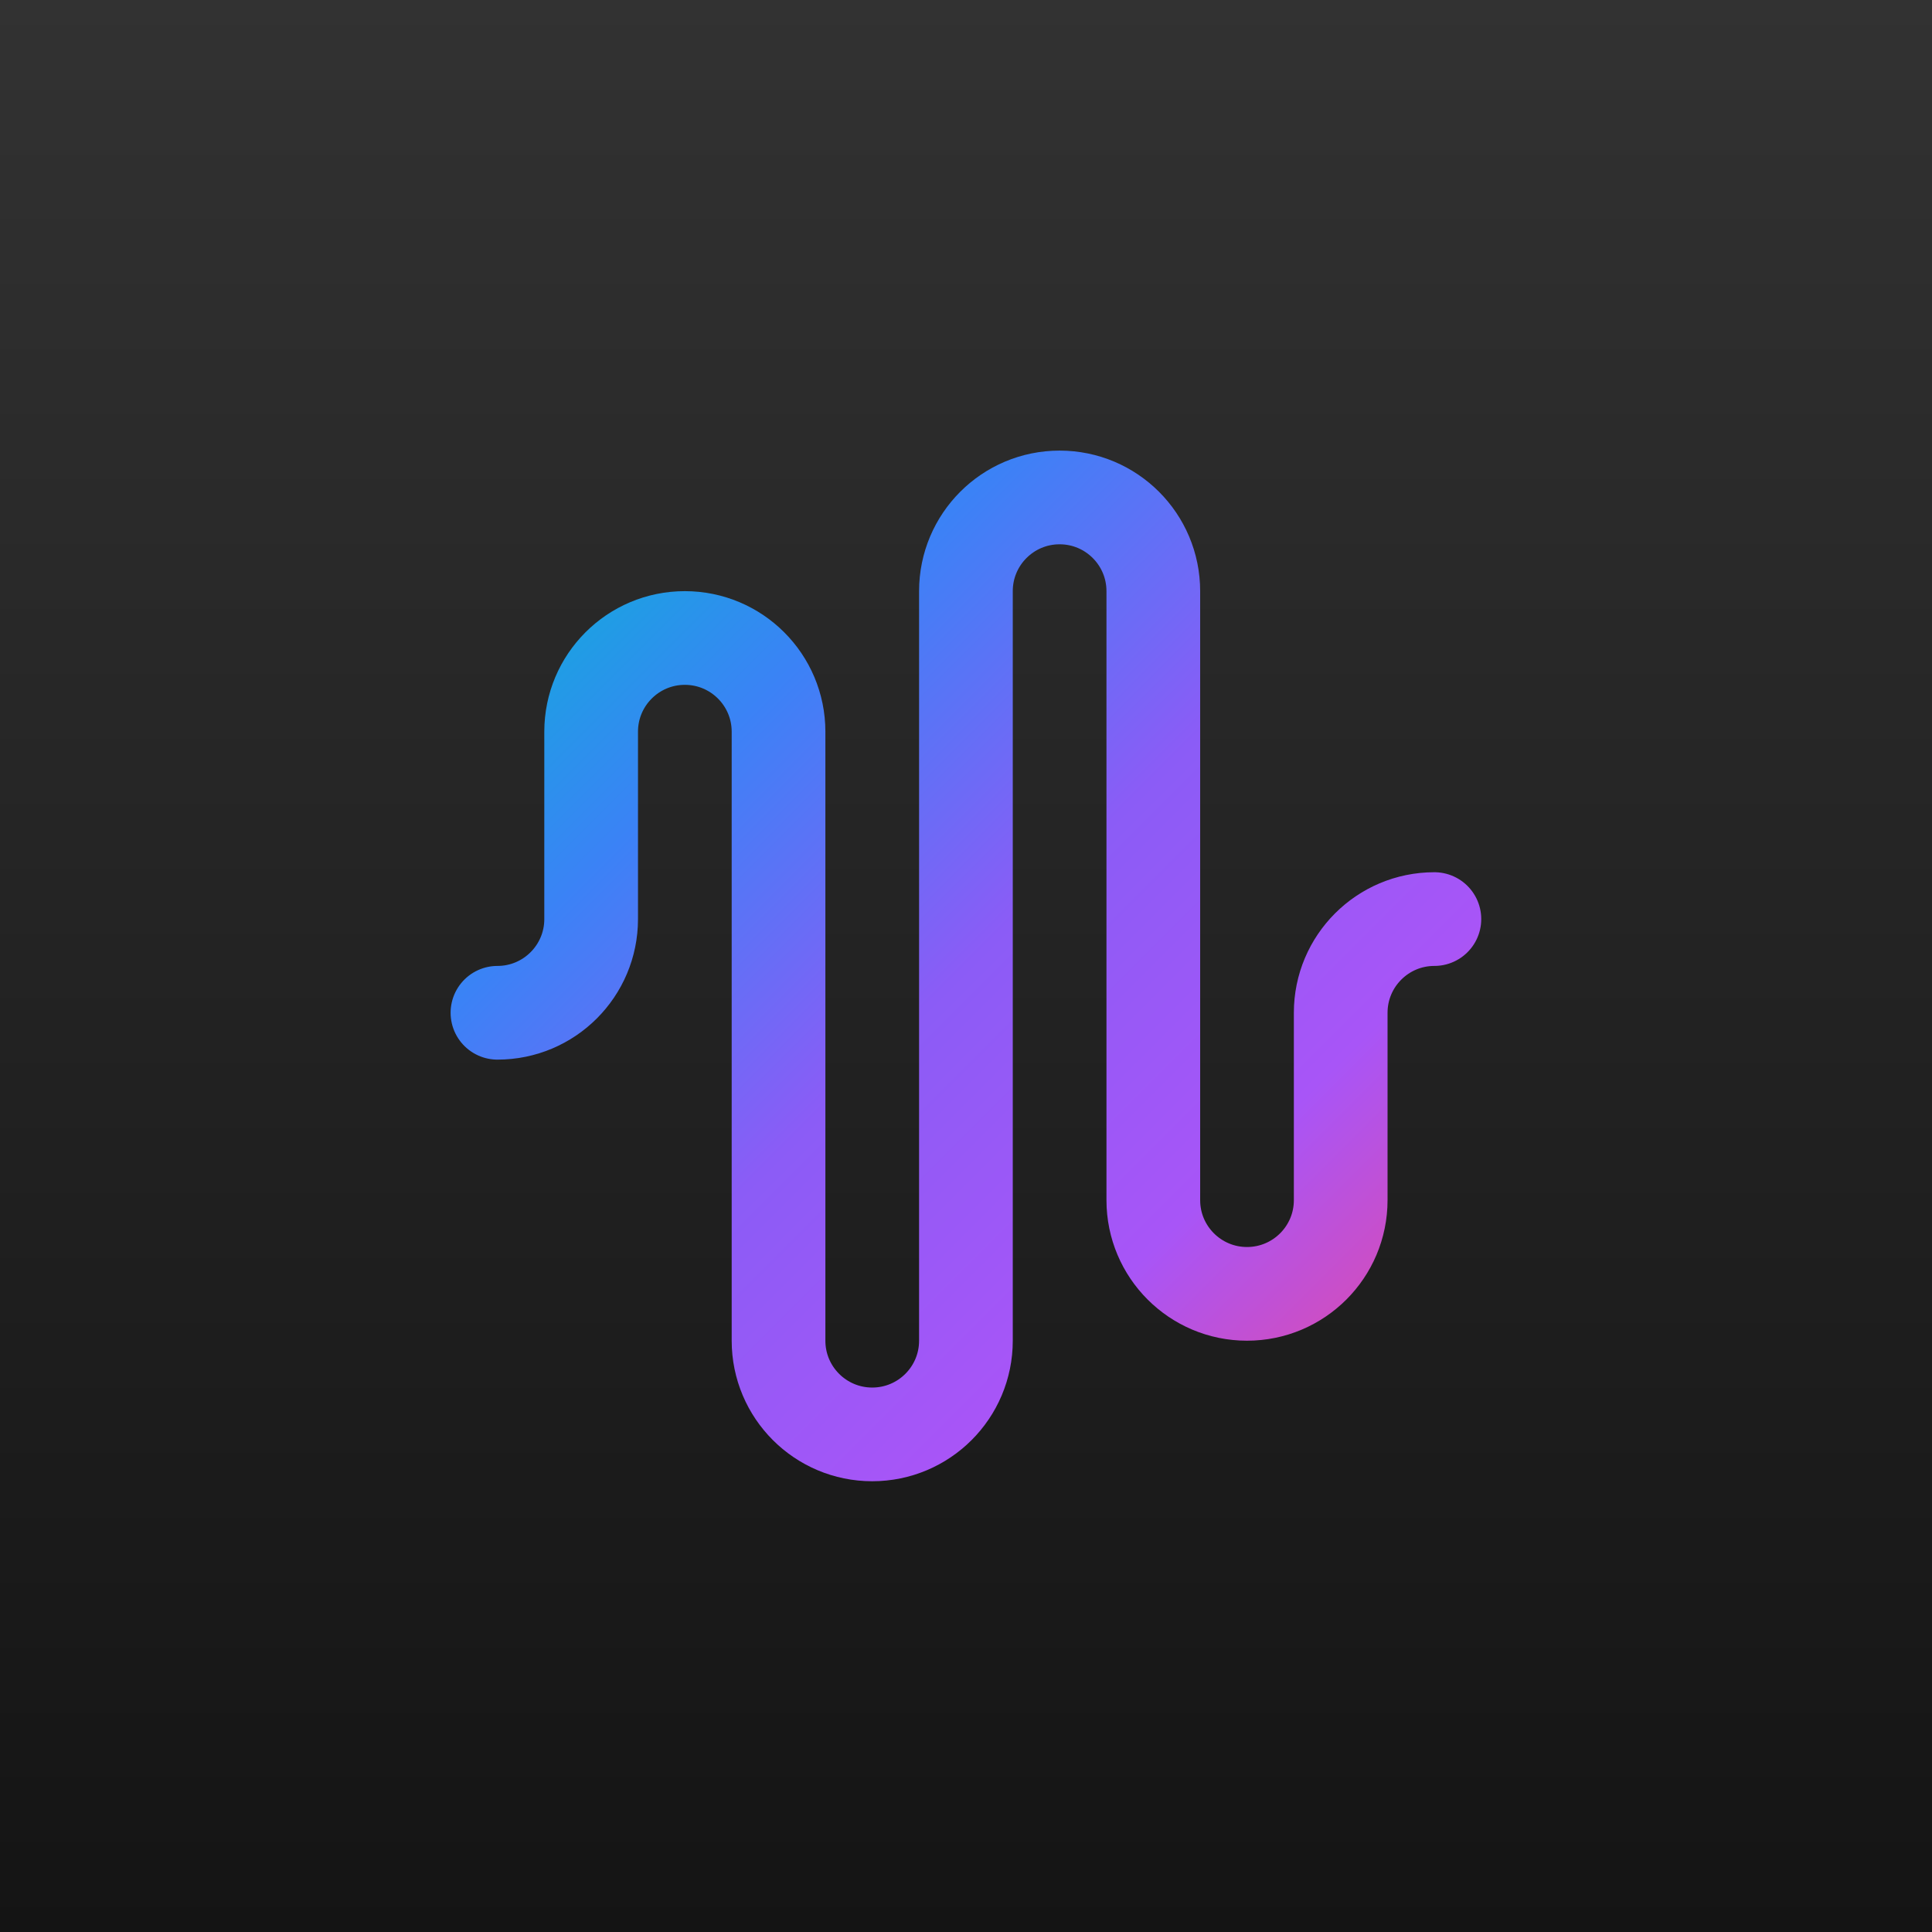
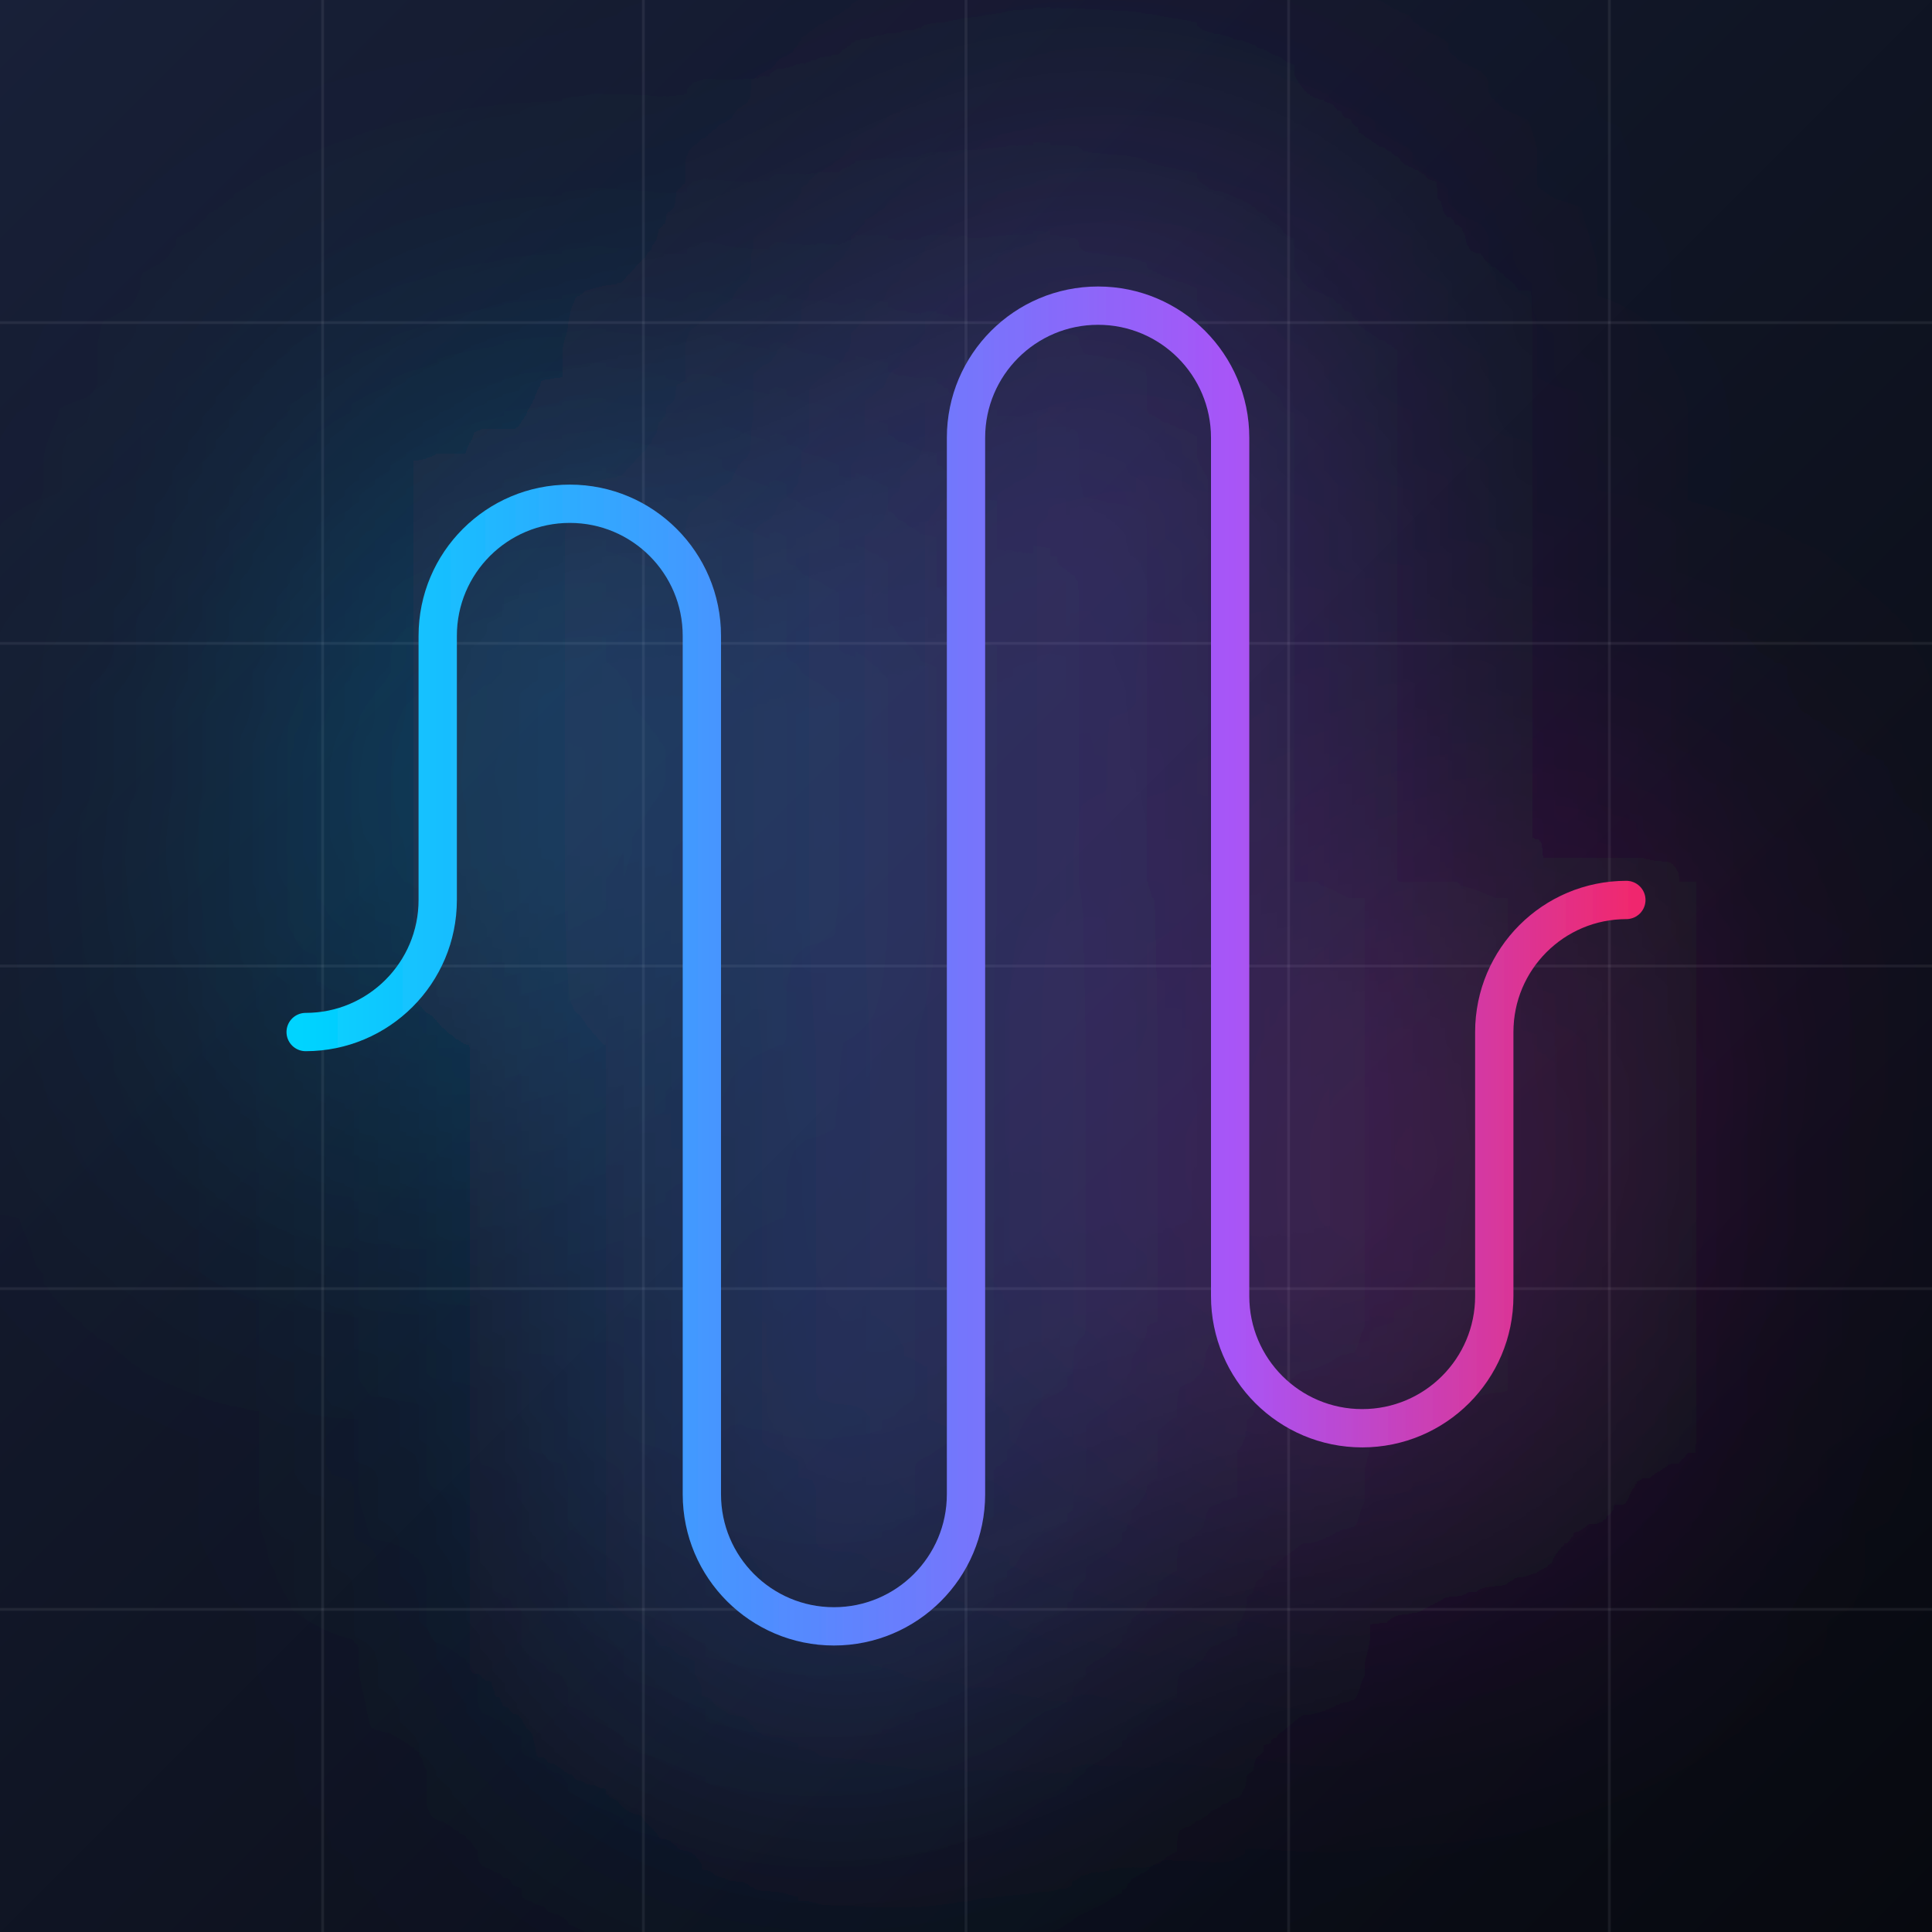
<svg xmlns="http://www.w3.org/2000/svg" width="1024" height="1024" viewBox="0 0 1024 1024">
  <defs>
-     <linearGradient id="bgGradient" x1="0" y1="1" x2="0" y2="0">
-       <stop offset="0%" stop-color="#141414" />
-       <stop offset="100%" stop-color="#323232" />
+     <linearGradient id="bg" x1="0" y1="0" x2="1" y2="1" gradientUnits="objectBoundingBox">
+       <stop offset="0%" stop-color="#182038" />
+       <stop offset="100%" stop-color="#07090f" />
    </linearGradient>
-     <linearGradient id="aiGradient" x1="0%" y1="0%" x2="100%" y2="100%">
-       <stop offset="0%" stop-color="#06b6d4" />
-       <stop offset="25%" stop-color="#3b82f6" />
-       <stop offset="50%" stop-color="#8b5cf6" />
-       <stop offset="75%" stop-color="#a855f7" />
-       <stop offset="100%" stop-color="#ec4899" />
+     <linearGradient id="wave" x1="0%" y1="0%" x2="100%" y2="0%">
+       <stop offset="0%" stop-color="#00d4ff" />
+       <stop offset="35%" stop-color="#4f8eff" />
+       <stop offset="70%" stop-color="#a855f7" />
+       <stop offset="100%" stop-color="#f0286e" />
    </linearGradient>
+     <filter id="bloom" x="-30%" y="-40%" width="160%" height="180%">
+       <feGaussianBlur in="SourceGraphic" stdDeviation="22" result="b1" />
+       <feGaussianBlur in="SourceGraphic" stdDeviation="8" result="b2" />
+       <feMerge>
+         <feMergeNode in="b1" />
+         <feMergeNode in="b2" />
+         <feMergeNode in="SourceGraphic" />
+       </feMerge>
+     </filter>
  </defs>
-   <rect width="1024" height="1024" fill="url(#bgGradient)" />
-   <g transform="translate(214, 214) scale(24.83)">
-     <path d="M2 13a2 2 0 0 0 2-2V7a2 2 0 0 1 4 0v13a2 2 0 0 0 4 0V4a2 2 0 0 1 4 0v13a2 2 0 0 0 4 0v-4a2 2 0 0 1 2-2" fill="none" stroke="url(#aiGradient)" stroke-width="2" stroke-linecap="round" stroke-linejoin="round" />
+   <rect width="1024" height="1024" fill="url(#bg)" />
+   <g stroke="#fff" stroke-opacity="0.07" stroke-width="1.5">
+     <line x1="171" y1="0" x2="171" y2="1024" />
+     <line x1="341" y1="0" x2="341" y2="1024" />
+     <line x1="512" y1="0" x2="512" y2="1024" />
+     <line x1="683" y1="0" x2="683" y2="1024" />
+     <line x1="853" y1="0" x2="853" y2="1024" />
+     <line x1="0" y1="171" x2="1024" y2="171" />
+     <line x1="0" y1="341" x2="1024" y2="341" />
+     <line x1="0" y1="512" x2="1024" y2="512" />
+     <line x1="0" y1="683" x2="1024" y2="683" />
+     <line x1="0" y1="853" x2="1024" y2="853" />
+   </g>
+   <g transform="translate(92,92) scale(35)" filter="url(#bloom)">
+     <path d="M2 13a2 2 0 0 0 2-2V7a2 2 0 0 1 4 0v13a2 2 0 0 0 4 0V4a2 2 0 0 1 4 0v13a2 2 0 0 0 4 0v-4a2 2 0 0 1 2-2" fill="none" stroke="url(#wave)" stroke-width="0.58" stroke-linecap="round" stroke-linejoin="round" />
  </g>
</svg>
